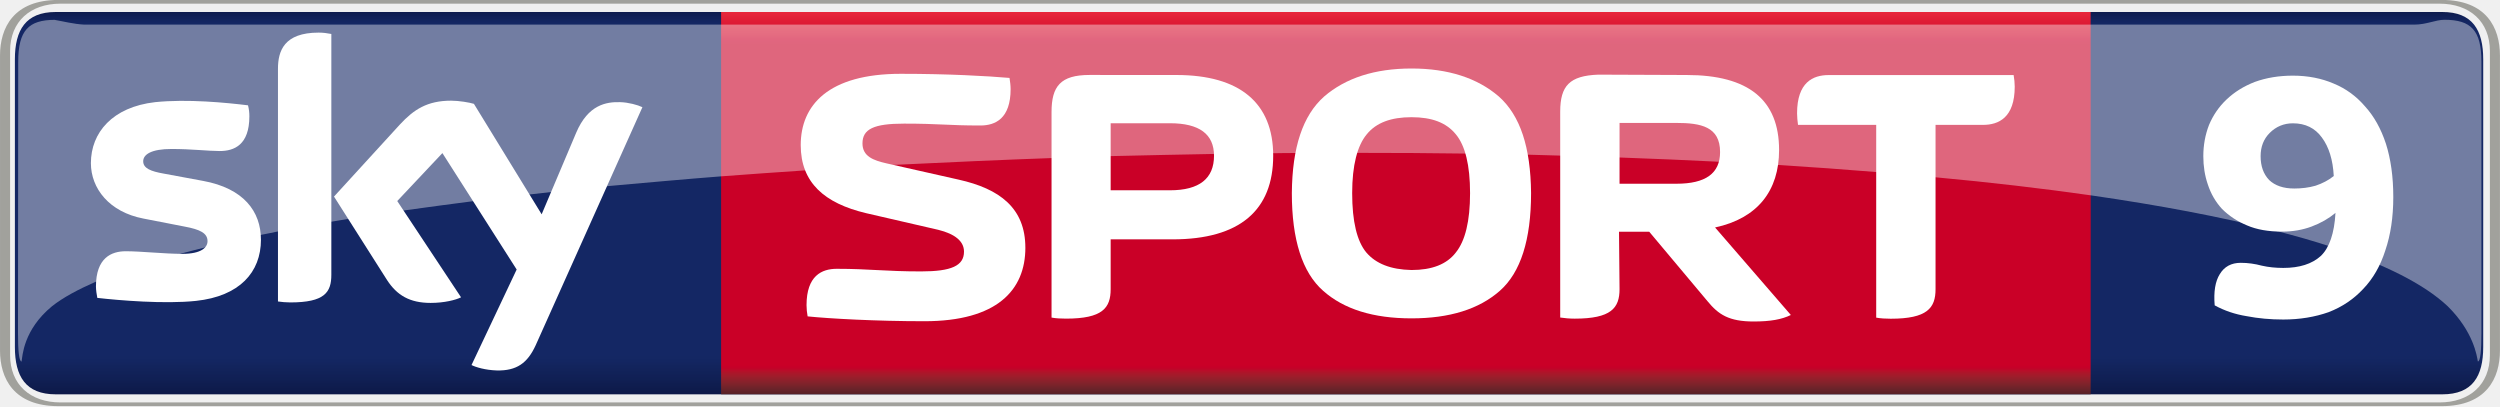
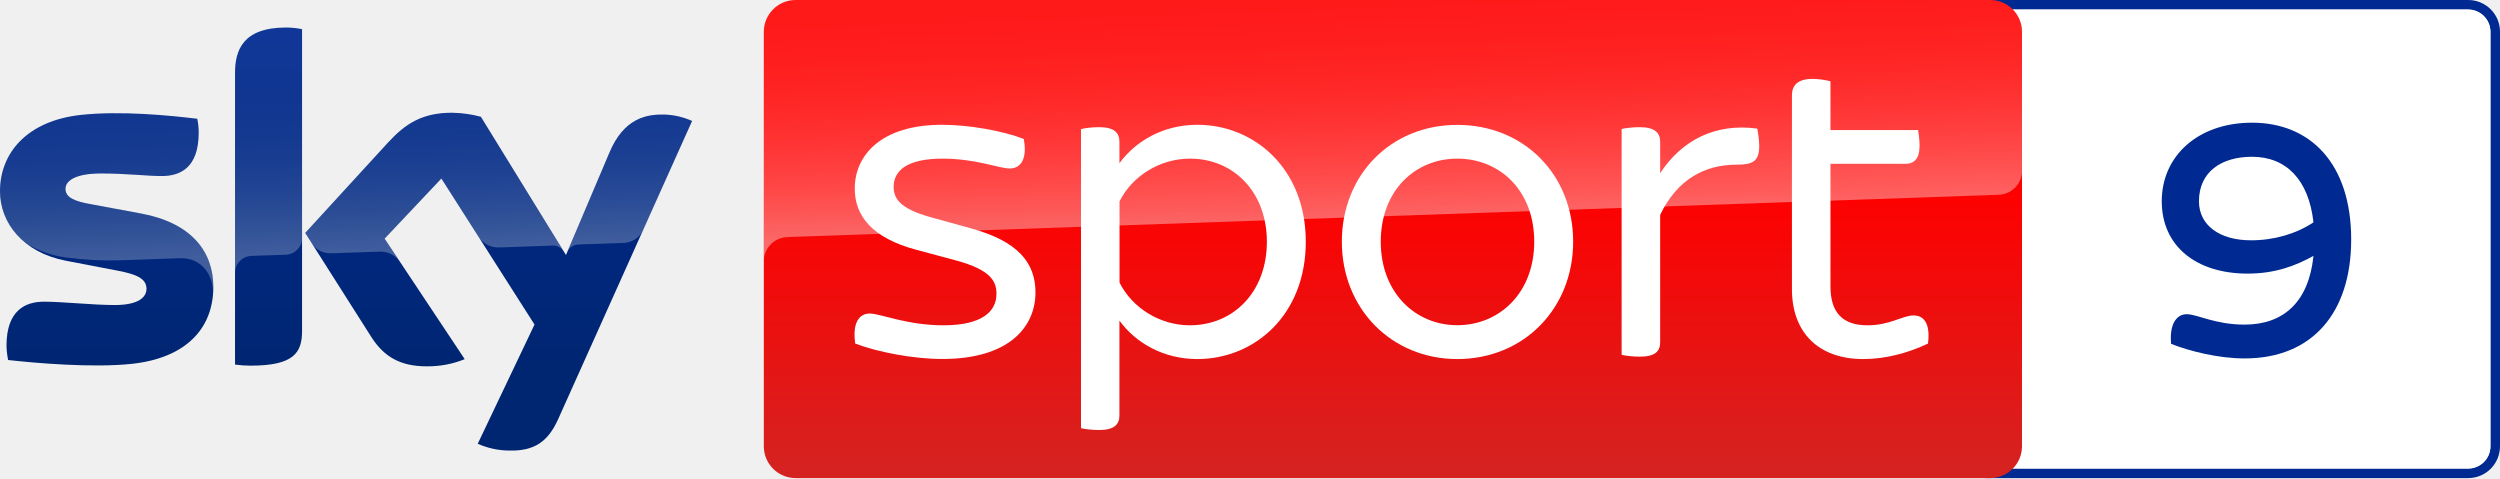
- <svg xmlns="http://www.w3.org/2000/svg" height="97.489" width="600" version="1.1" viewBox="0 0 158.75 25.794">
-   <defs>
-     <linearGradient id="a" gradientUnits="userSpaceOnUse" gradientTransform="matrix(0 24.675 24.675 0 212.76 431.04)" x2=".992" x1=".008" y1="0" y2="0">
-       <stop stop-color="#0f1c4d" offset="0" />
-       <stop stop-color="#101e51" offset=".004" />
-       <stop stop-color="#101f54" offset=".008" />
-       <stop stop-color="#112157" offset=".012" />
-       <stop stop-color="#12225a" offset=".016" />
-       <stop stop-color="#13245d" offset=".02" />
-       <stop stop-color="#132560" offset=".023" />
-       <stop stop-color="#142662" offset=".027" />
-       <stop stop-color="#142764" offset=".031" />
-       <stop stop-color="#142764" offset=".062" />
-       <stop stop-color="#142764" offset=".125" />
-       <stop stop-color="#142764" offset=".25" />
-       <stop stop-color="#142764" offset=".5" />
-       <stop stop-color="#142764" offset=".75" />
-       <stop stop-color="#142764" offset=".875" />
-       <stop stop-color="#142764" offset=".891" />
-       <stop stop-color="#142764" offset=".898" />
-       <stop stop-color="#142763" offset=".902" />
-       <stop stop-color="#142763" offset=".906" />
-       <stop stop-color="#132662" offset=".91" />
-       <stop stop-color="#132661" offset=".914" />
-       <stop stop-color="#132560" offset=".918" />
-       <stop stop-color="#13255f" offset=".922" />
-       <stop stop-color="#12245d" offset=".926" />
-       <stop stop-color="#12245c" offset=".93" />
-       <stop stop-color="#12235b" offset=".934" />
-       <stop stop-color="#12235a" offset=".938" />
-       <stop stop-color="#112259" offset=".941" />
-       <stop stop-color="#112258" offset=".945" />
-       <stop stop-color="#112157" offset=".949" />
-       <stop stop-color="#112056" offset=".953" />
-       <stop stop-color="#102055" offset=".957" />
-       <stop stop-color="#102054" offset=".961" />
-       <stop stop-color="#101f53" offset=".965" />
-       <stop stop-color="#101e52" offset=".969" />
-       <stop stop-color="#0f1d50" offset=".973" />
-       <stop stop-color="#0f1d4f" offset=".977" />
-       <stop stop-color="#0f1c4e" offset=".98" />
-       <stop stop-color="#0f1c4d" offset=".984" />
-       <stop stop-color="#0e1b4c" offset=".988" />
-       <stop stop-color="#0e1b4b" offset=".992" />
-       <stop stop-color="#0e1a4a" offset=".996" />
-       <stop stop-color="#0e1949" offset="1" />
-     </linearGradient>
-     <linearGradient id="b" gradientUnits="userSpaceOnUse" gradientTransform="matrix(0 -24.268 24.268 0 222.73 455.52)" x1="1.4211e-14" x2="1" y1="0" y2="0">
-       <stop stop-color="#552227" offset="0" />
-       <stop stop-color="#5a2227" offset=".004" />
-       <stop stop-color="#602228" offset=".008" />
-       <stop stop-color="#662329" offset=".012" />
-       <stop stop-color="#6c232a" offset=".016" />
-       <stop stop-color="#71232a" offset=".02" />
-       <stop stop-color="#77232a" offset=".023" />
-       <stop stop-color="#7d232a" offset=".027" />
-       <stop stop-color="#84222b" offset=".031" />
-       <stop stop-color="#8a212b" offset=".035" />
-       <stop stop-color="#90202b" offset=".039" />
-       <stop stop-color="#961f2b" offset=".043" />
-       <stop stop-color="#9d1d2b" offset=".047" />
-       <stop stop-color="#a31a2a" offset=".051" />
-       <stop stop-color="#a9172a" offset=".055" />
-       <stop stop-color="#b01329" offset=".059" />
-       <stop stop-color="#b70f29" offset=".062" />
-       <stop stop-color="#bd0829" offset=".066" />
-       <stop stop-color="#c40228" offset=".07" />
-       <stop stop-color="#c70028" offset=".074" />
-       <stop stop-color="#ca0027" offset=".078" />
-       <stop stop-color="#ca0027" offset=".094" />
-       <stop stop-color="#ca0027" offset=".125" />
-       <stop stop-color="#ca0027" offset=".25" />
-       <stop stop-color="#ca0027" offset=".5" />
-       <stop stop-color="#ca0027" offset=".75" />
-       <stop stop-color="#ca0027" offset=".875" />
-       <stop stop-color="#ca0027" offset=".906" />
-       <stop stop-color="#ca0027" offset=".914" />
-       <stop stop-color="#cb0028" offset=".918" />
-       <stop stop-color="#cc0029" offset=".922" />
-       <stop stop-color="#ce002a" offset=".926" />
-       <stop stop-color="#cf012a" offset=".93" />
-       <stop stop-color="#d1052b" offset=".934" />
-       <stop stop-color="#d2092c" offset=".938" />
-       <stop stop-color="#d40b2d" offset=".941" />
-       <stop stop-color="#d50d2e" offset=".945" />
-       <stop stop-color="#d60f2f" offset=".949" />
-       <stop stop-color="#d71130" offset=".953" />
-       <stop stop-color="#d91431" offset=".957" />
-       <stop stop-color="#da1732" offset=".961" />
-       <stop stop-color="#dc1933" offset=".965" />
-       <stop stop-color="#dd1a34" offset=".969" />
-       <stop stop-color="#df1c35" offset=".973" />
-       <stop stop-color="#e01d35" offset=".977" />
-       <stop stop-color="#e12036" offset=".98" />
-       <stop stop-color="#e22237" offset=".984" />
-       <stop stop-color="#e42439" offset=".988" />
-       <stop stop-color="#e6253a" offset=".992" />
-       <stop stop-color="#e7273a" offset=".996" />
-       <stop stop-color="#e8283b" offset="1" />
-     </linearGradient>
-   </defs>
-   <g transform="translate(-133.45 -430.49)">
-     <path stroke-width="1" fill="url(#a)" d="m288.53 455.53h-151.54c-1.908 0-2.595-1.137-2.595-3.01v-18.258c0-1.872 0.687-3.01 2.595-3.01h151.55c1.908 0 2.595 1.137 2.595 3.01v18.258c0 1.872-0.687 3.01-2.595 3.01" />
-     <path d="m278.44 450.78c-0.819 0-1.603-0.072-2.341-0.216-0.72-0.117-1.395-0.342-2.017-0.684-0.072-0.864 0.036-1.522 0.324-1.981 0.288-0.477 0.729-0.72 1.333-0.72 0.45 0 0.9 0.063 1.332 0.18 0.432 0.099 0.882 0.144 1.369 0.144 1.026 0 1.819-0.252 2.377-0.756 0.549-0.522 0.864-1.441 0.936-2.737-0.432 0.36-0.936 0.648-1.513 0.864-0.576 0.216-1.206 0.324-1.873 0.324-0.864 0-1.612-0.126-2.233-0.396-0.63-0.261-1.152-0.612-1.585-1.044-0.414-0.45-0.711-0.972-0.9-1.549-0.198-0.576-0.288-1.17-0.288-1.8 0-0.693 0.117-1.351 0.36-1.981 0.261-0.621 0.63-1.161 1.116-1.621 0.504-0.477 1.098-0.846 1.8-1.117 0.72-0.261 1.522-0.396 2.413-0.396 0.954 0 1.819 0.171 2.593 0.504 0.765 0.315 1.423 0.792 1.981 1.441 0.576 0.63 1.017 1.423 1.332 2.377 0.306 0.963 0.468 2.089 0.468 3.385 0 1.278-0.171 2.404-0.504 3.385-0.315 0.99-0.783 1.801-1.405 2.449-0.603 0.648-1.332 1.143-2.197 1.477-0.864 0.306-1.828 0.468-2.881 0.468zm0.684-8.319c0.477 0 0.936-0.054 1.368-0.18 0.432-0.144 0.81-0.342 1.152-0.612-0.054-1.026-0.306-1.845-0.756-2.449-0.432-0.594-1.044-0.9-1.837-0.9-0.576 0-1.071 0.207-1.476 0.612-0.387 0.387-0.576 0.882-0.576 1.476 0 0.63 0.18 1.134 0.54 1.512 0.378 0.36 0.909 0.54 1.585 0.54z" stroke-width="2.305" fill="#fff" />
-     <path stroke-width="1" fill="url(#b)" d="m179.24 431.25v24.277h86.966c0.009-8.263 0.002-16.763 0-24.277z" />
-     <g stroke-width="1" fill="#fff">
-       <path d="m150.02 445.71c0 2.073-1.363 3.59-4.123 3.886-1.99 0.213-4.893-0.034-6.268-0.19-0.043-0.225-0.086-0.509-0.086-0.723 0-1.825 0.983-2.239 1.896-2.239 0.96 0 2.464 0.166 3.59 0.166 1.22 0 1.599-0.414 1.599-0.806 0-0.521-0.498-0.746-1.446-0.924l-2.619-0.51c-2.18-0.414-3.341-1.919-3.341-3.519 0-1.943 1.374-3.566 4.076-3.874 2.05-0.213 4.538 0.034 5.901 0.201 0.06 0.237 0.086 0.451 0.086 0.699 0 1.813-0.96 2.204-1.884 2.204-0.699 0-1.801-0.131-3.057-0.131-1.28 0-1.801 0.344-1.801 0.782 0 0.451 0.498 0.64 1.303 0.782l2.5 0.463c2.571 0.474 3.673 1.931 3.673 3.732" />
-       <path d="m154.49 447.94c0 1.114-0.426 1.754-2.607 1.754-0.285 0-0.533-0.026-0.782-0.06v-14.774c0-1.126 0.379-2.299 2.583-2.299 0.273 0 0.545 0.034 0.806 0.086v15.3" />
-       <path d="m163.39 453.67c0.285 0.142 0.877 0.32 1.611 0.344 1.256 0.026 1.943-0.463 2.464-1.599l6.778-15.118c-0.285-0.142-0.9-0.308-1.41-0.32-0.877-0.026-2.038 0.154-2.796 1.943l-2.192 5.178-4.301-7.014c-0.273-0.086-0.948-0.201-1.445-0.201-1.517 0-2.37 0.557-3.258 1.516l-4.182 4.573 3.365 5.296c0.628 0.972 1.445 1.457 2.772 1.457 0.877 0 1.6-0.19 1.931-0.355l-4.052-6.114 2.867-3.045 4.716 7.393-2.867 6.066" />
-       <path d="m198.56 446.22c0-2.524-1.635-3.744-4.242-4.325l-4.573-1.031c-0.83-0.19-1.528-0.439-1.528-1.268 0-0.912 0.723-1.256 2.642-1.256 2.263 0 2.784 0.119 4.846 0.119 0.948 0 1.919-0.438 1.919-2.31 0-0.225-0.034-0.486-0.069-0.711-1.386-0.119-3.863-0.261-6.908-0.261-4.597 0-6.351 1.99-6.351 4.526 0 2.381 1.505 3.697 4.159 4.325l4.574 1.055c1.055 0.261 1.635 0.723 1.635 1.386 0 0.9-0.806 1.256-2.725 1.256-2.263 0-3.294-0.166-5.355-0.166-0.948 0-1.919 0.438-1.919 2.31 0 0.225 0.026 0.486 0.069 0.711 1.386 0.142 4.36 0.308 7.417 0.308 4.597 0 6.41-1.967 6.41-4.668" />
-       <path d="m234.94 435.23c-1.813 0.069-2.417 0.696-2.417 2.355v13.068c0.273 0.043 0.604 0.071 0.924 0.071 2.31 0 2.844-0.674 2.844-1.871l-0.034-3.648h1.919l3.697 4.407c0.699 0.853 1.361 1.293 2.937 1.293 1.055 0 1.779-0.129 2.359-0.413l-4.812-5.558c2.701-0.58 4.065-2.336 4.065-4.918 0-3.187-1.943-4.763-5.865-4.763zm1.351 3.066h3.612c1.552 0 2.772 0.237 2.772 1.848 0 1.363-0.924 2.013-2.772 2.013h-3.612z" />
-       <path d="m202.64 435.25c-1.848 0-2.417 0.72-2.417 2.355v13.051c0.273 0.052 0.592 0.067 0.924 0.067 2.31 0 2.83-0.674 2.83-1.871v-3.163h3.932c4.265 0 6.389-1.85 6.389-5.309 0-3.353-2.124-5.127-6.14-5.127zm1.337 3.066h3.768c1.872 0 2.795 0.699 2.795 2.062 0 1.445-0.923 2.195-2.795 2.195h-3.768z" />
-       <path d="m223.08 434.84c-2.334 0-4.182 0.605-5.545 1.777-1.363 1.209-2.029 3.233-2.053 6.136 0 2.962 0.666 5.037 1.982 6.198 1.315 1.173 3.187 1.755 5.616 1.755 2.417 0 4.289-0.582 5.616-1.755 1.315-1.161 1.977-3.236 1.977-6.198-0.026-2.903-0.685-4.927-2.048-6.136-1.363-1.173-3.211-1.777-5.545-1.777zm0 3.092c1.292 0 2.213 0.342 2.817 1.089 0.592 0.711 0.902 1.955 0.902 3.732 0 1.789-0.31 3.033-0.902 3.768-0.58 0.758-1.525 1.115-2.817 1.115-1.315-0.026-2.266-0.405-2.87-1.115-0.592-0.711-0.897-1.967-0.897-3.768 0-1.777 0.332-3.021 0.924-3.732 0.604-0.746 1.552-1.089 2.844-1.089z" />
-       <path d="m256.35 438.42h3.021c0.995 0 2.014-0.462 2.014-2.429 0-0.225-0.026-0.498-0.069-0.734h-11.75c-0.995 0-2.002 0.462-2.002 2.429 0 0.225 0.026 0.498 0.06 0.734h4.965v12.24c0.285 0.052 0.604 0.069 0.924 0.069 2.31 0 2.844-0.676 2.844-1.872v-10.439" />
-     </g>
-     <path d="m288.5 456.28c2.832 0 3.697-1.765 3.697-3.531v-18.732c0-1.765-0.865-3.531-3.697-3.531h-151.34c-2.844 0-3.709 1.765-3.709 3.531v18.732c0 1.765 0.865 3.531 3.709 3.531h151.33m-151.2-0.236c-1.908 0-3.199-1.126-3.199-3.01v-19.301c0-1.884 1.292-3.01 3.199-3.01h151.07c1.907 0 3.199 1.126 3.199 3.01v19.301c0 1.884-1.292 3.01-3.199 3.01h-151.06" stroke-width="1" fill="#a1a19c" />
-     <path opacity=".4" d="m136.94 431.75c-1.682 0-2.333 0.675-2.333 2.666l-0.014 17.226c0 1.078 0.061 1.804 0.227 1.804 0.059-0.344 0.108-2.005 1.933-3.51 0.687-0.545 1.633-1.054 2.795-1.564 1.434-0.616 3.2-1.194 5.274-1.751 0.533-0.142 1.102-0.284 1.671-0.427 1.221-0.313 2.474-0.563 3.514-0.787 0.376-0.069 0.777-0.156 1.102-0.222 1.151-0.224 2.345-0.431 3.39-0.618 0.371-0.06 0.749-0.125 1.067-0.178 1.231-0.192 2.474-0.376 3.519-0.533 1.539-0.218 3.096-0.419 4.408-0.591 1.253-0.166 2.522-0.304 3.59-0.427 0.48-0.052 0.966-0.109 1.377-0.156 1.232-0.139 2.479-0.262 3.528-0.369 2.53-0.225 5.105-0.46 7.264-0.626 1.754-0.13 3.529-0.259 5.318-0.378 1.843-0.13 3.718-0.24 5.607-0.347 3.507-0.169 7.062-0.33 10.056-0.435 1.306-0.06 2.639-0.091 3.759-0.124 2.278-0.05 4.61-0.106 6.567-0.138 1.297-0.028 2.633-0.034 3.75-0.045 0.492-0.014 0.991-0.009 1.409-0.014 1.394-0.009 2.616-0.009 3.923-0.009 2.38-0.001 4.823 0.014 6.874 0.045 1.326 0.018 2.642 0.046 3.968 0.071 0.676 0.024 1.361 0.034 2.048 0.058 1.256 0.033 2.524 0.069 3.768 0.12 2.196 0.079 4.431 0.174 6.318 0.271 1.302 0.063 2.627 0.141 3.746 0.204 2.121 0.13 4.203 0.283 6.229 0.449 1.309 0.106 2.642 0.232 3.768 0.333 3.472 0.32 6.779 0.708 9.859 1.146 4.348 0.628 8.26 1.364 11.601 2.217 1.351 0.344 2.607 0.697 3.768 1.089 3.294 1.078 5.782 2.322 7.287 3.732 1.647 1.623 1.859 3.167 1.919 3.51 0.165 0 0.226-0.726 0.226-1.804v-17.226c0-1.99-0.652-2.666-2.346-2.666-0.569 0-1.14 0.307-1.911 0.307h-147.96c-0.662-0.029-1.321-0.205-1.912-0.306z" stroke-width="3.033" fill="#fff" />
-   </g>
+ <svg xmlns="http://www.w3.org/2000/svg" enable-background="new 0 0 2614.6 500" version="1.1" viewBox="0 0 2614.5 500" xml:space="preserve">
+   <path d="m2581.2 0h-503.6c-18.4 0-33.3 14.9-33.3 33.3v433.4c0 18.4 14.9 33.3 33.3 33.3h503.6c18.4 0 33.3-14.9 33.3-33.3v-433.4c0.1-18.4-14.9-33.3-33.3-33.3m0 10c12.9 0 23.3 10.5 23.3 23.3v433.4c0 12.9-10.5 23.3-23.3 23.3h-503.6c-12.9 0-23.3-10.4-23.3-23.3v-433.4c0-12.8 10.5-23.3 23.3-23.3h503.6" fill="#002a91" />
+   <path d="m2581.2 10c12.9 0 23.3 10.5 23.3 23.3v433.4c0 12.9-10.5 23.3-23.3 23.3h-503.6c-12.9 0-23.3-10.4-23.3-23.3v-433.4c0-12.8 10.5-23.3 23.3-23.3h503.6" fill="#fff" />
+   <path d="m2354.1 251.31c24.217 0 47.348-6.803 65.311-18.778-4.901-44.354-28.303-68.576-64.224-68.576-32.112 0-55.514 15.784-55.514 46.533 0 25.038 21.5 40.822 54.428 40.822m104.77-0.815c0 75.923-40.007 124.36-111.57 124.36-26.673 0-56.878-7.351-76.743-15.241-1.907-19.322 4.901-31.025 16.328-31.025 10.883 0 29.662 10.889 60.415 10.889 41.088 0 67.213-23.951 72.114-71.842-18.778 10.34-40.007 18.506-68.853 18.506-53.879 0-89.8-28.847-89.8-75.656 0-47.62 38.1-82.182 94.429-82.182 60.682 0 103.68 42.452 103.68 122.19" fill="#002a91" />
+   <linearGradient id="d" x1="1456.7" x2="1456.7" y1="198" y2="698" gradientTransform="translate(0,-198)" gradientUnits="userSpaceOnUse">
+     <stop stop-color="#f00" offset=".4" />
+     <stop stop-color="#D42321" offset="1" />
+   </linearGradient>
+   <path d="m832.1 0h1249.2c18.4 0 33.3 14.9 33.3 33.3v433.4c0 18.4-14.9 33.3-33.3 33.3h-1249.2c-18.4 0-33.3-14.9-33.3-33.3v-433.4c0-18.4 14.9-33.3 33.3-33.3z" fill="url(#d)" />
+   <linearGradient id="b" x1="1459.5" x2="1450.8" y1="431.73" y2="182.67" gradientTransform="translate(0,-198)" gradientUnits="userSpaceOnUse">
+     <stop stop-color="#fff" offset="0" />
+     <stop stop-color="#fff" stop-opacity=".835" offset=".12" />
+     <stop stop-color="#fff" stop-opacity=".658" offset=".269" />
+     <stop stop-color="#fff" stop-opacity=".511" offset=".419" />
+     <stop stop-color="#fff" stop-opacity=".397" offset=".568" />
+     <stop stop-color="#fff" stop-opacity=".315" offset=".716" />
+     <stop stop-color="#fff" stop-opacity=".266" offset=".86" />
+     <stop stop-color="#fff" stop-opacity=".25" offset="1" />
+   </linearGradient>
+   <path d="m822.8 248s1.1-0.1 3.2-0.2c98.6-3.5 1263.7-44.1 1263.7-44.1 13.9-0.1 25-11.5 24.9-25.3v-145.1c0-18.4-14.9-33.3-33.3-33.3h-1249.2c-18.4 0-33.3 14.9-33.3 33.3v240.7c-0.4-13.7 10.3-25.3 24-26z" enable-background="new    " fill="url(#b)" opacity=".4" Googl="true" />
+   <linearGradient id="c" x1="361.92" x2="361.92" y1="226.81" y2="669.22" gradientTransform="translate(0,-198)" gradientUnits="userSpaceOnUse">
+     <stop stop-color="#002A91" offset="0" />
+     <stop stop-color="#002672" offset=".8" />
+   </linearGradient>
+   <path d="m499.6 464.1c10.5 4.6 21.8 7.1 33.2 7.1 26.1 0.6 40.4-9.4 50.9-32.8l140.1-311.9c-9.1-4.1-19-6.4-29-6.7-18.1-0.4-42.3 3.3-57.6 40.1l-45.3 106.8-89-144.6c-9.8-2.6-19.9-4-30-4.2-31.5 0-49 11.5-67.2 31.3l-86.5 94.4 69.5 109.4c12.9 19.9 29.8 30.1 57.3 30.1 13.7 0.2 27.3-2.3 40-7.5l-83.8-126 59.4-62.9 97.4 152.7zm-183.7-117.9c0 23-9 36.2-54 36.2-5.4 0-10.8-0.4-16.1-1.1v-305.1c0-23.2 7.9-47.4 53.2-47.4 5.7 0 11.4 0.6 16.9 1.7zm-92.8-46.1c0 43-28.1 74.2-85.1 80.4-41.3 4.4-101.1-0.8-129.5-4-1-4.9-1.6-9.9-1.7-15 0-37.4 20.2-46 39.2-46 19.8 0 50.9 3.5 74 3.5 25.5 0 33.2-8.6 33.2-16.9 0-10.7-10.2-15.2-30-19l-54.2-10.4c-45-8.6-69-39.7-69-72.7 0-40.1 28.4-73.6 84.3-79.8 42.3-4.6 93.8 0.6 122 4 1 4.7 1.5 9.5 1.5 14.4 0 37.4-19.8 45.5-38.8 45.5-14.6 0-37.3-2.7-63.2-2.7-26.3 0-37.3 7.3-37.3 16.1 0 9.4 10.4 13.2 26.9 16.1l51.7 9.6c53.1 9.7 76 39.9 76 76.9z" fill="url(#c)" />
+   <linearGradient id="a" x1="365.45" x2="359.6" y1="461.25" y2="293.75" gradientTransform="translate(0,-198)" gradientUnits="userSpaceOnUse">
+     <stop stop-color="#fff" offset="0" />
+     <stop stop-color="#fff" stop-opacity=".835" offset=".12" />
+     <stop stop-color="#fff" stop-opacity=".658" offset=".269" />
+     <stop stop-color="#fff" stop-opacity=".511" offset=".419" />
+     <stop stop-color="#fff" stop-opacity=".397" offset=".568" />
+     <stop stop-color="#fff" stop-opacity=".315" offset=".716" />
+     <stop stop-color="#fff" stop-opacity=".266" offset=".86" />
+     <stop stop-color="#fff" stop-opacity=".25" offset="1" />
+   </linearGradient>
+   <path d="m723.9 126.5-51.3 114.2c-4 8.2-12.3 13.4-21.4 13.4l-46.8 1.6c-5.1 0.3-9.6 3.7-11.4 8.5v-0.1l44.2-104.2c15.4-36.8 39.6-40.5 57.6-40.1 10.1 0.3 19.9 2.6 29.1 6.7zm-134.4 136.5-86.6-140.8c-9.8-2.6-19.9-4-30-4.2-31.5 0-49 11.5-67.2 31.3l-86.5 94.4 6.9 10.9c4.5 6.8 12.3 10.7 20.5 10.3 4.1-0.1 45.9-1.6 49.3-1.7 8.5-0.7 16.7 3 21.8 9.8l-15.5-23.3 59.4-62.9 39.9 62.5c4.9 6.2 12.5 9.7 20.4 9.5 2.1-0.1 54.3-1.9 56.7-2 4.4 0 8.6 2.4 10.9 6.2zm-290.5-234.1c-45.3 0-53.2 24.2-53.2 47.4v209c0-9.6 7.7-17.4 17.3-17.7l35.1-1.2c9.8 0 17.8-8 17.8-17.8v-218c-5.7-1.2-11.3-1.8-17-1.7zm-151.8 194.2-51.7-9.6c-16.5-2.9-26.9-6.7-26.9-16.1 0-8.8 11-16.1 37.3-16.1 25.9 0 48.6 2.7 63.2 2.7 19 0 38.8-8.1 38.8-45.5 0-4.8-0.5-9.7-1.5-14.4-28.2-3.5-79.7-8.6-122-4-56 6.2-84.4 39.8-84.4 79.8 0.1 21.4 10.2 41.6 27.3 54.5 12.6 7.8 26.8 12.9 41.5 14.8 19.2 2.6 38.5 3.6 57.8 3 6.1-0.2 51.7-1.8 61.7-2.2 23.1-0.8 35.7 18.9 34.4 38.7 0-0.3 0-0.5 0.1-0.8v-0.2c0.2-2.6 0.3-5.2 0.3-7.8 0-36.8-22.9-67-75.9-76.8z" enable-background="new    " fill="url(#a)" opacity=".25" />
+   <path d="m894.4 359.3c-3-20.6 3.4-31.4 15.2-31.4 11.2 0 38.7 12.3 77 12.3 40.3 0 55.5-14.3 55.5-32.9 0-13.2-5.9-25-42.2-34.9l-41.7-11.2c-46.1-12.3-64.3-35.4-64.3-63.9 0-35.3 28-66.8 91.3-66.8 28.5 0 63.9 6.4 85.4 14.8 3.9 20.1-2.5 30.9-14.7 30.9-10.8 0-35.3-10.3-70.2-10.3-37.3 0-51.1 12.7-51.1 29.4 0 11.7 5.4 22.6 38.8 31.9l42.7 11.8c47.7 13.2 66.8 35.3 66.8 66.7 0 36.9-28.5 69.7-97.2 69.7-30.4 0.1-68.3-7.3-91.3-16.1" fill="#fff" />
+   <path d="m1365.6 252.8c0 77-54 122.7-113.4 122.7-35.3 0-64.3-16.7-81.5-40.2v99.2c0 9.3-5.4 15.2-21.1 15.2-7.9 0-15.2-1-19.1-1.9v-312.8c3.9-1 11.2-2 19.1-2 15.7 0 21.1 5.9 21.1 15.2v22.5c17.2-23.5 46.2-40.2 81.5-40.2 59.4 0 113.4 45.7 113.4 122.3m-40.7 0c0-51.5-34.3-86.9-80.5-86.9-31.4 0-60.4 18.2-73.6 44.7v84.9c13.2 26.5 42.2 44.7 73.6 44.7 46.1-0.1 80.5-35.4 80.5-87.4" fill="#fff" />
+   <path d="m1403.3 252.8c0-70.2 51.5-122.2 120.7-122.2 69.7 0 121.2 52 121.2 122.2 0 69.7-51.5 122.7-121.2 122.7-69.2-0.1-120.7-53.1-120.7-122.7m201.2 0c0-54-36.4-86.9-80.5-86.9-43.6 0-80 32.9-80 86.9 0 53.5 36.4 87.3 80 87.3 44.1 0 80.5-33.8 80.5-87.3" fill="#fff" />
+   <path d="m1839.8 152.6c0 16.2-6.8 19.6-23.6 19.6-33.8 0-62.3 15.7-80 52.5v133.1c0 9.8-5.4 15.2-21.6 15.2-6.9 0-14.8-1-18.7-1.9v-236.2c3.9-1 11.7-1.9 18.7-1.9 16.1 0 21.6 5.9 21.6 15.2v32.9c23-34.9 57.9-52.5 101.6-46.6 0.5 3.4 2 10.8 2 18.1" fill="#fff" />
+   <path d="m2016.3 359.3c-20.6 9.8-44.2 16.2-67.7 16.2-46.6 0-74.6-27.5-74.6-73.1v-202.7c0-10.3 5.9-17.2 21.6-17.2 6.8 0 14.7 1.4 18.7 2.5v51h91.7c0.5 3.4 1.5 10.3 1.5 16.2 0 14.2-5.9 19.1-14.7 19.1h-78.5v128.2c0 27.4 12.7 40.7 38.7 40.7 23.6 0 36.8-10.3 48.1-10.3 11.8-0.1 17.7 9.7 15.2 29.4" fill="#fff" />
</svg>
